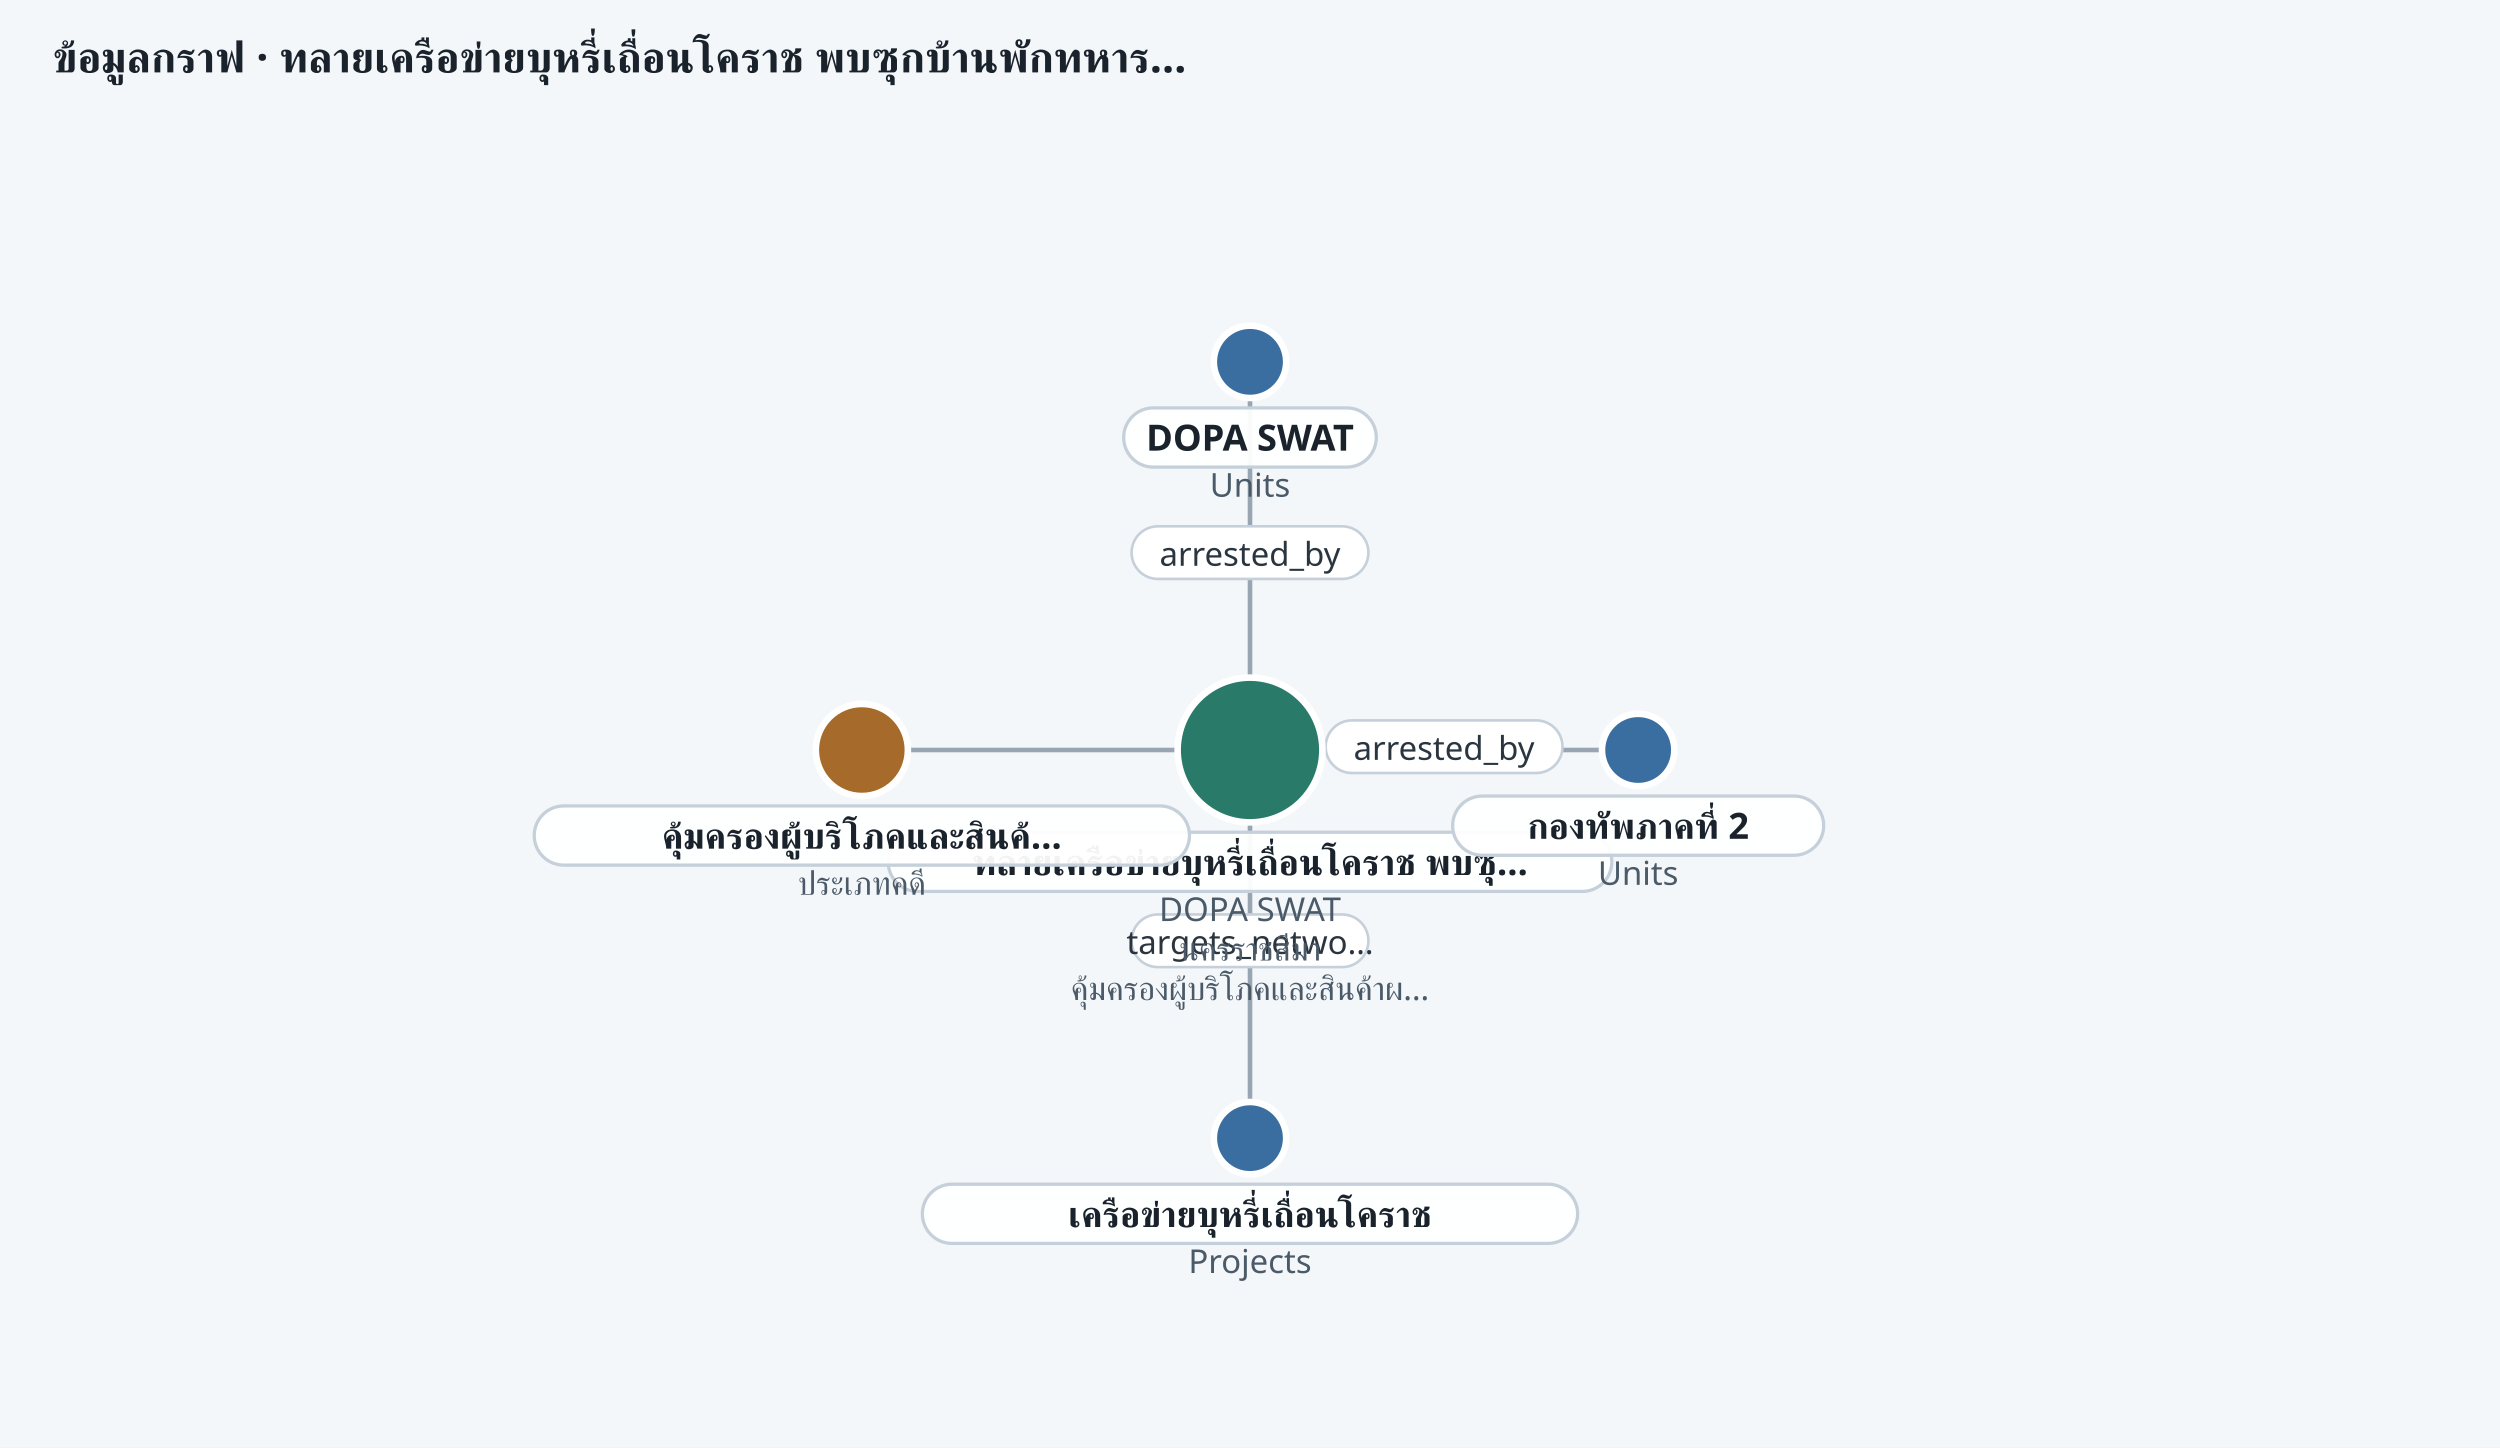
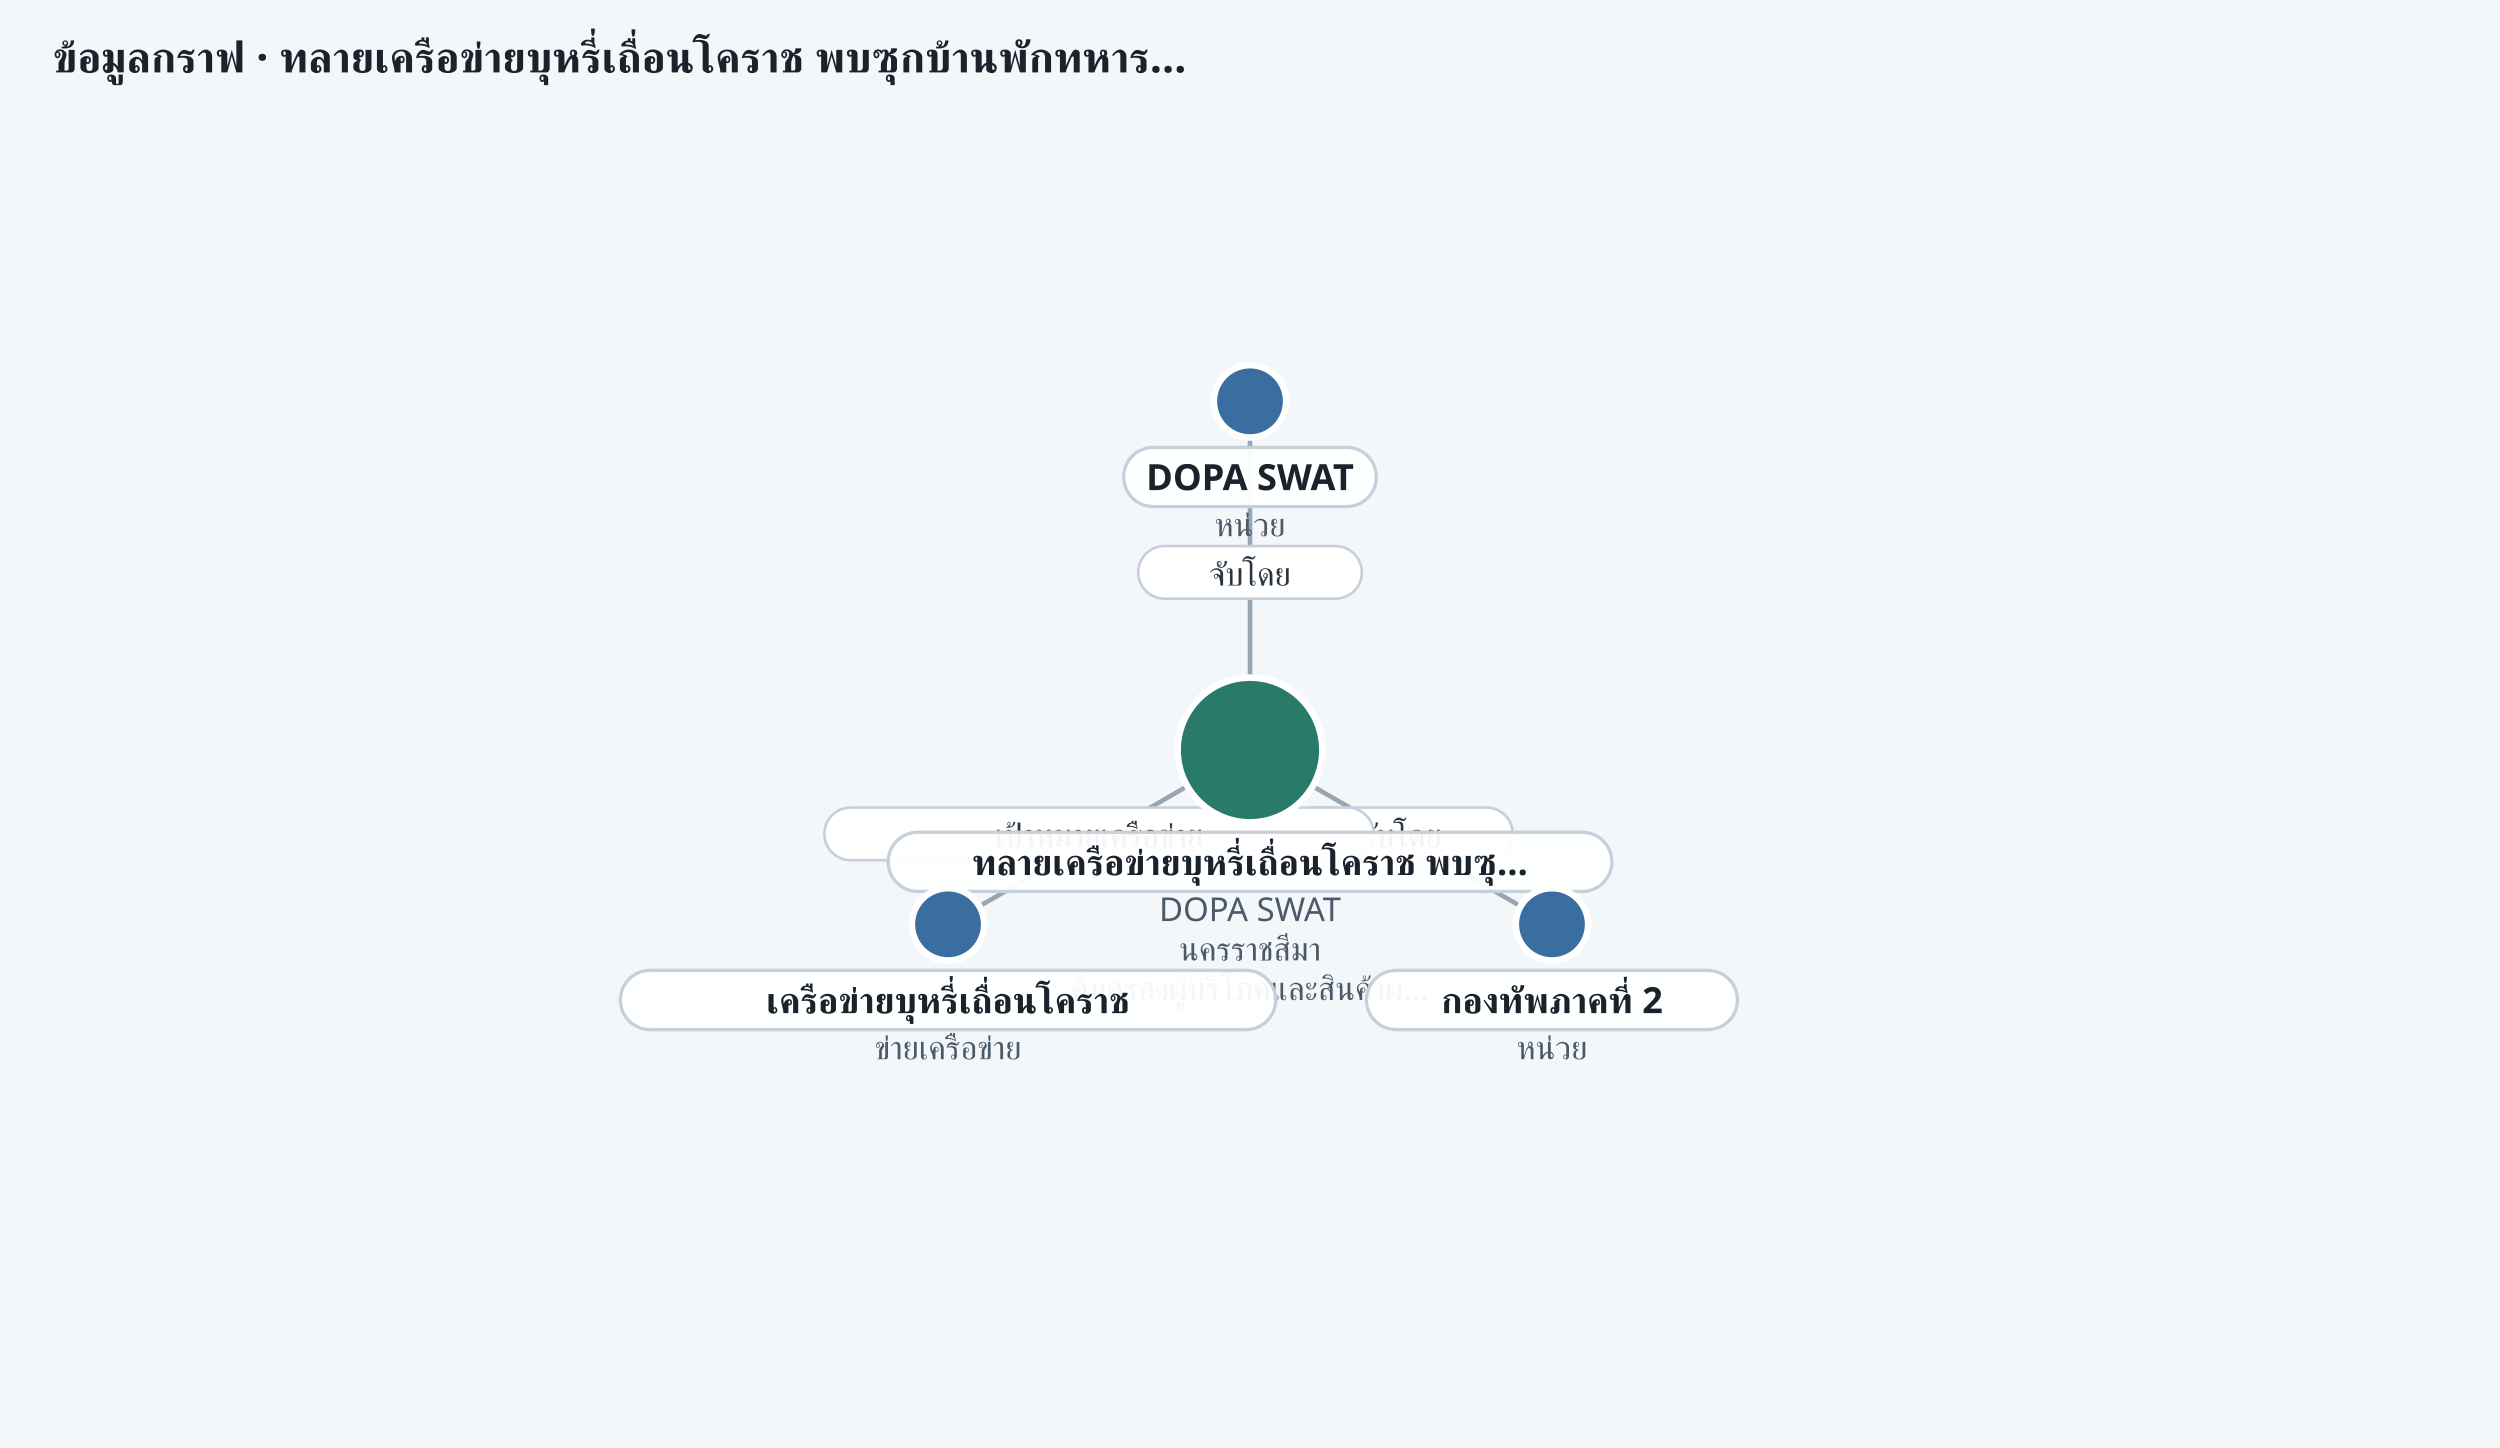
<svg xmlns="http://www.w3.org/2000/svg" width="760" height="440" viewBox="0 0 760 440" role="img" aria-label="ego graph 20261023-consumer-01">
  <rect width="100%" height="100%" fill="#f4f7fa" />
  <text x="16" y="22" font-size="13" font-weight="700" fill="#1a222c" font-family="Sarabun, Anuphan, sans-serif">ข้อมูลกราฟ · ทลายเครือข่ายบุหรี่เถื่อนโคราช พบซุกบ้านพักทหาร…</text>
-   <line x1="380.0" y1="228.0" x2="380.0" y2="110.0" stroke="#7a8a9a" stroke-width="1.4" opacity="0.75" />
-   <rect x="344.0" y="160.0" width="72" height="16" rx="8" fill="#fff" stroke="#c5d0da" stroke-width="0.8" />
-   <text x="380.0" y="172.0" text-anchor="middle" font-size="10" fill="#2a3540" font-family="Sarabun, Anuphan, sans-serif">arrested_by</text>
-   <line x1="380.0" y1="228.0" x2="498.0" y2="228.0" stroke="#7a8a9a" stroke-width="1.4" opacity="0.75" />
-   <rect x="403.0" y="219.0" width="72" height="16" rx="8" fill="#fff" stroke="#c5d0da" stroke-width="0.8" />
-   <text x="439.0" y="231.0" text-anchor="middle" font-size="10" fill="#2a3540" font-family="Sarabun, Anuphan, sans-serif">arrested_by</text>
-   <line x1="380.0" y1="228.0" x2="380.0" y2="346.0" stroke="#7a8a9a" stroke-width="1.4" opacity="0.75" />
-   <rect x="344.0" y="278.0" width="72" height="16" rx="8" fill="#fff" stroke="#c5d0da" stroke-width="0.8" />
-   <text x="380.0" y="290.0" text-anchor="middle" font-size="10" fill="#2a3540" font-family="Sarabun, Anuphan, sans-serif">targets_netwo…</text>
-   <line x1="380.0" y1="228.0" x2="262.0" y2="228.0" stroke="#7a8a9a" stroke-width="1.4" opacity="0.75" />
+   <line x1="380.0" y1="228.0" x2="380.0" y2="122.0" stroke="#7a8a9a" stroke-width="1.4" opacity="0.75" />
+   <rect x="346.0" y="166.0" width="68.0" height="16" rx="8" fill="#fff" stroke="#c5d0da" stroke-width="0.8" />
+   <text x="380.0" y="178.0" text-anchor="middle" font-size="10" fill="#2a3540" font-family="Sarabun, Anuphan, sans-serif">จับโดย</text>
+   <line x1="380.0" y1="228.0" x2="471.8" y2="281.0" stroke="#7a8a9a" stroke-width="1.4" opacity="0.75" />
+   <rect x="391.9" y="245.5" width="68.0" height="16" rx="8" fill="#fff" stroke="#c5d0da" stroke-width="0.8" />
+   <text x="425.9" y="257.5" text-anchor="middle" font-size="10" fill="#2a3540" font-family="Sarabun, Anuphan, sans-serif">จับโดย</text>
+   <line x1="380.0" y1="228.0" x2="288.2" y2="281.0" stroke="#7a8a9a" stroke-width="1.4" opacity="0.75" />
+   <rect x="250.6" y="245.5" width="167.0" height="16" rx="8" fill="#fff" stroke="#c5d0da" stroke-width="0.8" />
+   <text x="334.1" y="257.5" text-anchor="middle" font-size="10" fill="#2a3540" font-family="Sarabun, Anuphan, sans-serif">เป้าหมายเครือข่าย</text>
  <circle cx="380.0" cy="228.0" r="22" fill="#2a7a6a" stroke="#fff" stroke-width="2" />
  <rect x="270.0" y="253.0" width="220.0" height="18" rx="9" fill="rgba(255,255,255,0.94)" stroke="#c5d0da" />
  <text x="380.0" y="266.0" text-anchor="middle" font-size="11" font-weight="600" fill="#1a222c" font-family="Sarabun, Anuphan, sans-serif">ทลายเครือข่ายบุหรี่เถื่อนโคราช พบซุ…</text>
  <text x="380.0" y="280.0" text-anchor="middle" font-size="10" fill="#4a5a68" font-family="Sarabun, Anuphan, sans-serif">DOPA SWAT</text>
  <text x="380.0" y="292.0" text-anchor="middle" font-size="10" fill="#4a5a68" font-family="Sarabun, Anuphan, sans-serif">นครราชสีมา</text>
  <text x="380.0" y="304.0" text-anchor="middle" font-size="10" fill="#4a5a68" font-family="Sarabun, Anuphan, sans-serif">คุ้มครองผู้บริโภคและสินค้าผ…</text>
-   <circle cx="380.0" cy="110.0" r="11" fill="#3a6ea0" stroke="#fff" stroke-width="2" />
-   <rect x="341.6" y="124.0" width="76.8" height="18" rx="9" fill="rgba(255,255,255,0.94)" stroke="#c5d0da" />
-   <text x="380.0" y="137.0" text-anchor="middle" font-size="11" font-weight="600" fill="#1a222c" font-family="Sarabun, Anuphan, sans-serif">DOPA SWAT</text>
-   <text x="380.0" y="151.0" text-anchor="middle" font-size="10" fill="#4a5a68" font-family="Sarabun, Anuphan, sans-serif">Units</text>
-   <circle cx="498.0" cy="228.0" r="11" fill="#3a6ea0" stroke="#fff" stroke-width="2" />
-   <rect x="441.6" y="242.0" width="112.8" height="18" rx="9" fill="rgba(255,255,255,0.94)" stroke="#c5d0da" />
-   <text x="498.0" y="255.0" text-anchor="middle" font-size="11" font-weight="600" fill="#1a222c" font-family="Sarabun, Anuphan, sans-serif">กองทัพภาคที่ 2</text>
-   <text x="498.0" y="269.0" text-anchor="middle" font-size="10" fill="#4a5a68" font-family="Sarabun, Anuphan, sans-serif">Units</text>
-   <circle cx="380.0" cy="346.0" r="11" fill="#3a6ea0" stroke="#fff" stroke-width="2" />
-   <rect x="280.4" y="360.0" width="199.2" height="18" rx="9" fill="rgba(255,255,255,0.94)" stroke="#c5d0da" />
-   <text x="380.0" y="373.0" text-anchor="middle" font-size="11" font-weight="600" fill="#1a222c" font-family="Sarabun, Anuphan, sans-serif">เครือข่ายบุหรี่เถื่อนโคราช</text>
-   <text x="380.0" y="387.0" text-anchor="middle" font-size="10" fill="#4a5a68" font-family="Sarabun, Anuphan, sans-serif">Projects</text>
-   <circle cx="262.0" cy="228.0" r="14" fill="#a66b2a" stroke="#fff" stroke-width="2" />
-   <rect x="162.4" y="245.0" width="199.2" height="18" rx="9" fill="rgba(255,255,255,0.94)" stroke="#c5d0da" />
-   <text x="262.0" y="258.0" text-anchor="middle" font-size="11" font-weight="600" fill="#1a222c" font-family="Sarabun, Anuphan, sans-serif">คุ้มครองผู้บริโภคและสินค้…</text>
-   <text x="262.0" y="272.0" text-anchor="middle" font-size="10" fill="#4a5a68" font-family="Sarabun, Anuphan, sans-serif">ประเภทคดี</text>
+   <circle cx="380.0" cy="122.0" r="11" fill="#3a6ea0" stroke="#fff" stroke-width="2" />
+   <rect x="341.6" y="136.0" width="76.8" height="18" rx="9" fill="rgba(255,255,255,0.94)" stroke="#c5d0da" />
+   <text x="380.0" y="149.0" text-anchor="middle" font-size="11" font-weight="600" fill="#1a222c" font-family="Sarabun, Anuphan, sans-serif">DOPA SWAT</text>
+   <text x="380.0" y="163.0" text-anchor="middle" font-size="10" fill="#4a5a68" font-family="Sarabun, Anuphan, sans-serif">หน่วย</text>
+   <circle cx="471.8" cy="281.0" r="11" fill="#3a6ea0" stroke="#fff" stroke-width="2" />
+   <rect x="415.4" y="295.0" width="112.8" height="18" rx="9" fill="rgba(255,255,255,0.94)" stroke="#c5d0da" />
+   <text x="471.8" y="308.0" text-anchor="middle" font-size="11" font-weight="600" fill="#1a222c" font-family="Sarabun, Anuphan, sans-serif">กองทัพภาคที่ 2</text>
+   <text x="471.8" y="322.0" text-anchor="middle" font-size="10" fill="#4a5a68" font-family="Sarabun, Anuphan, sans-serif">หน่วย</text>
+   <circle cx="288.2" cy="281.0" r="11" fill="#3a6ea0" stroke="#fff" stroke-width="2" />
+   <rect x="188.6" y="295.0" width="199.2" height="18" rx="9" fill="rgba(255,255,255,0.94)" stroke="#c5d0da" />
+   <text x="288.2" y="308.0" text-anchor="middle" font-size="11" font-weight="600" fill="#1a222c" font-family="Sarabun, Anuphan, sans-serif">เครือข่ายบุหรี่เถื่อนโคราช</text>
+   <text x="288.2" y="322.0" text-anchor="middle" font-size="10" fill="#4a5a68" font-family="Sarabun, Anuphan, sans-serif">ข่ายเครือข่าย</text>
</svg>
